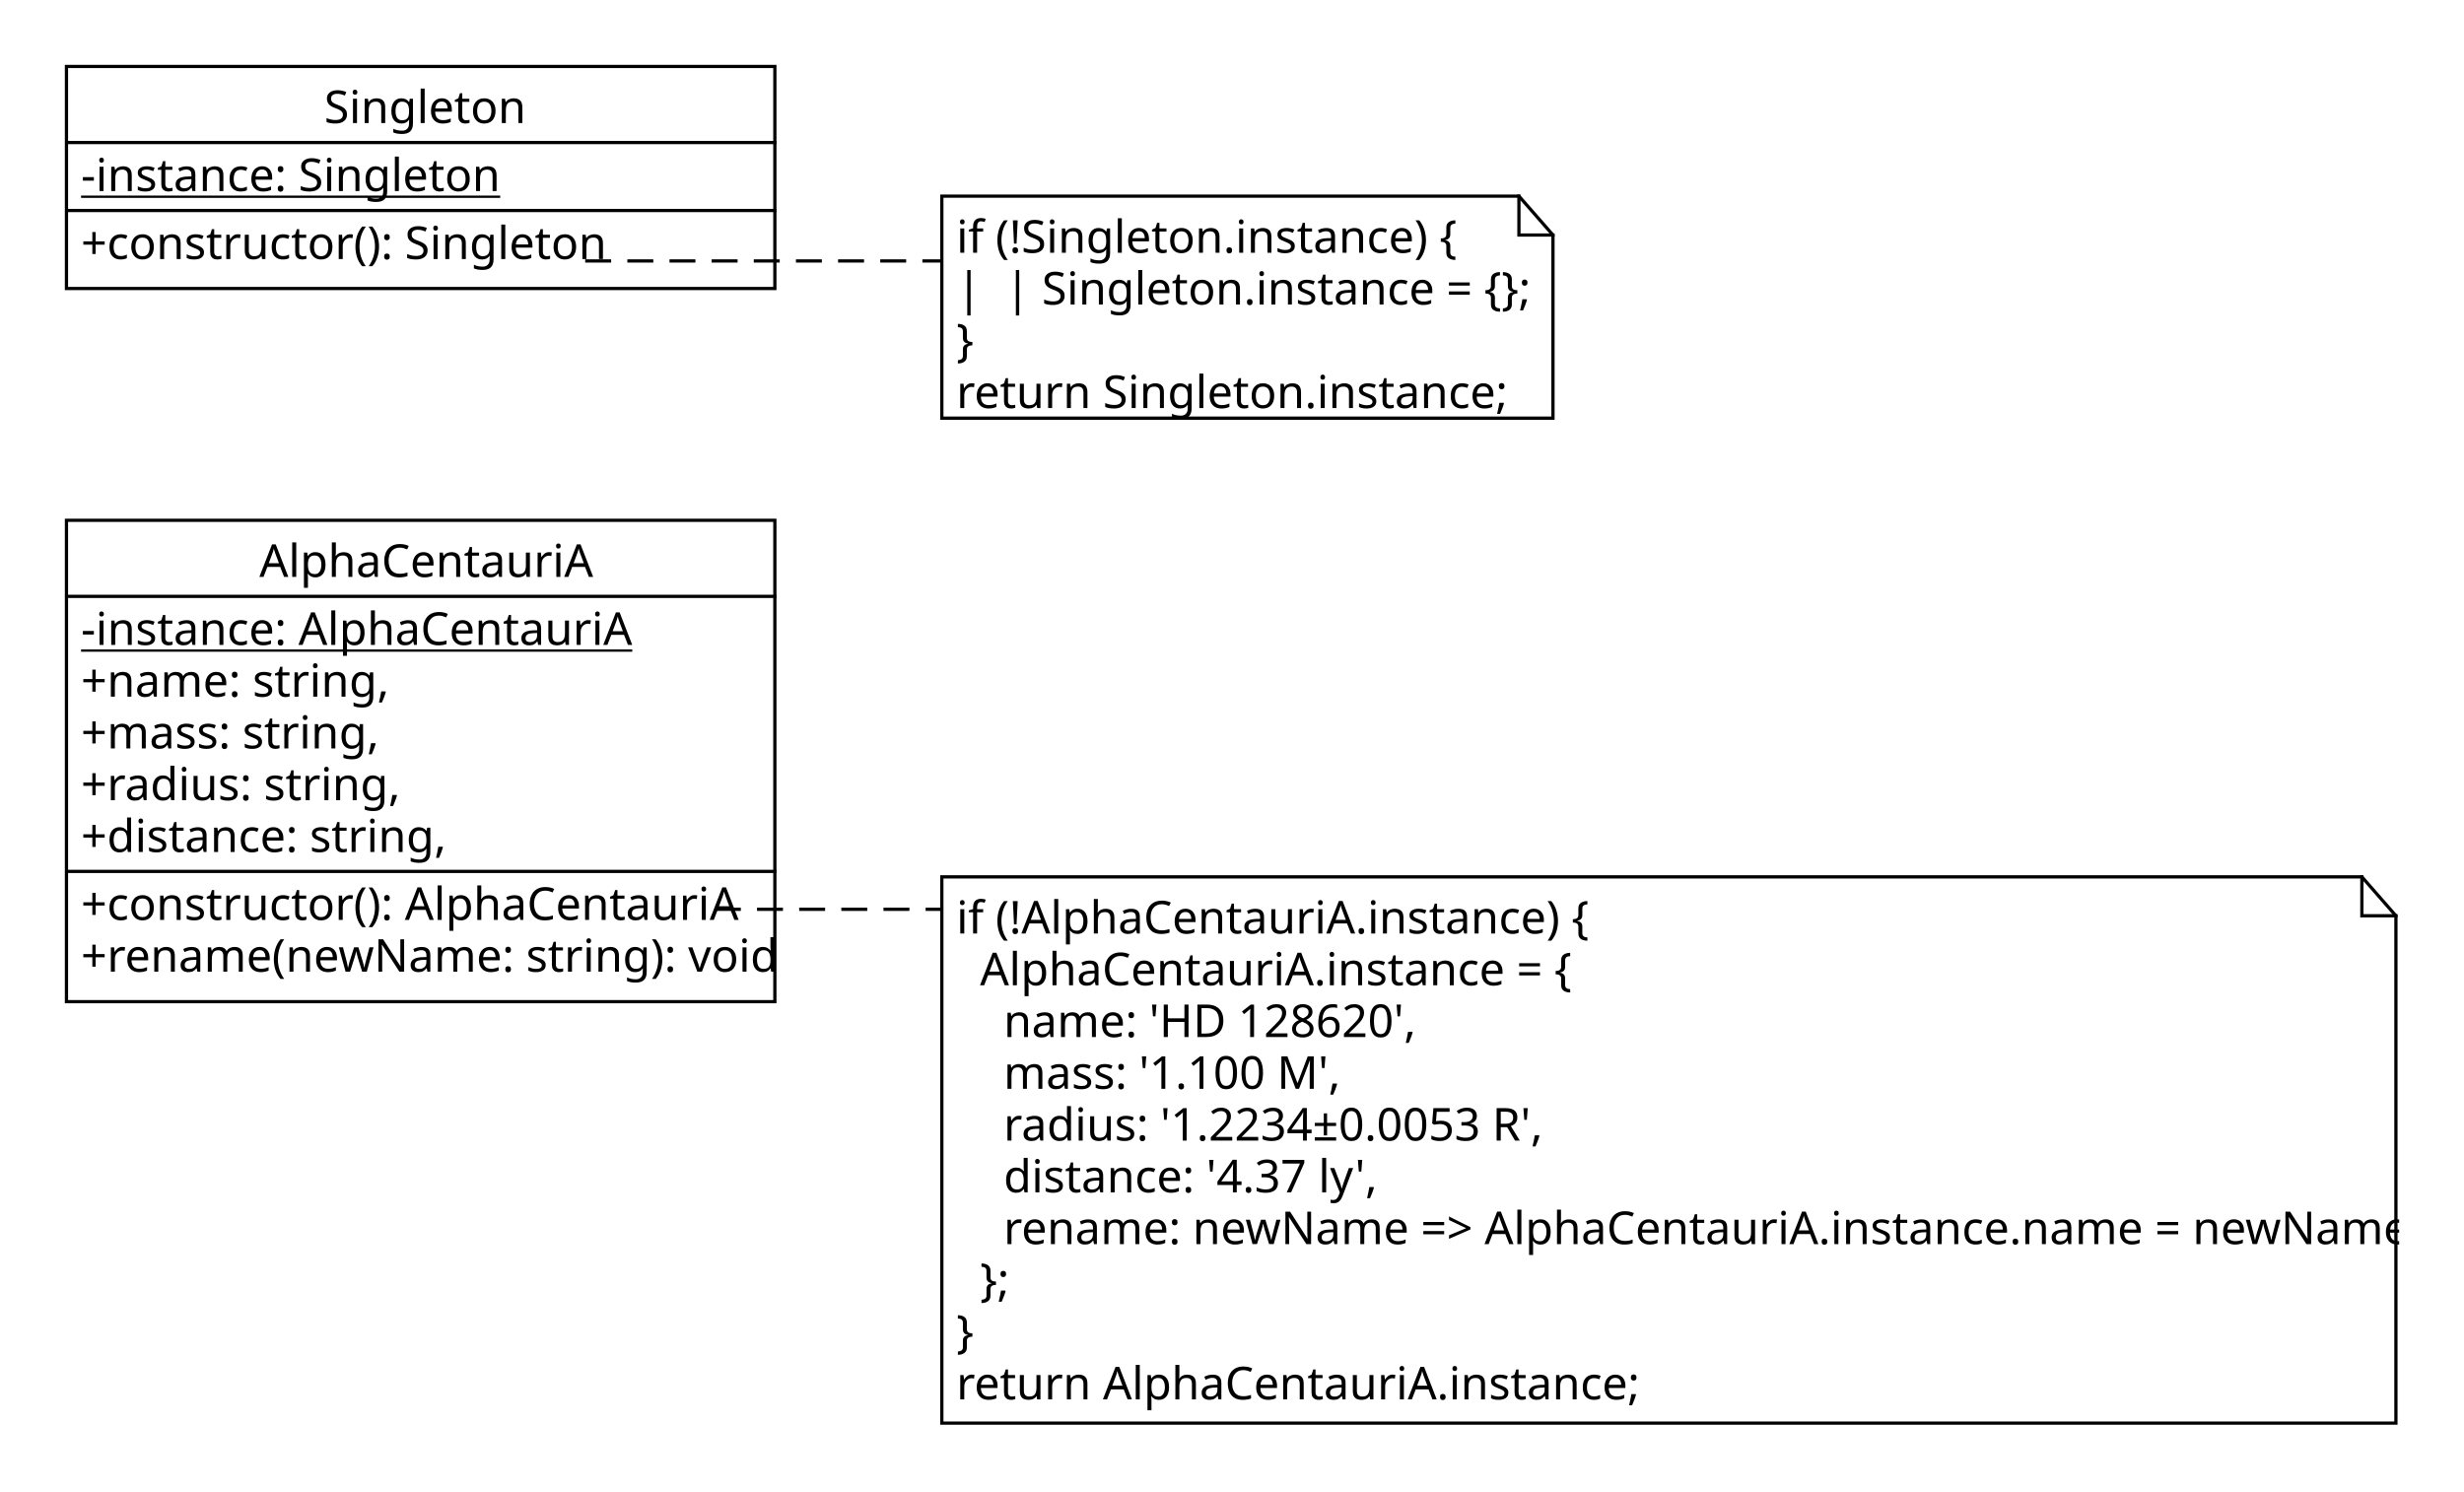
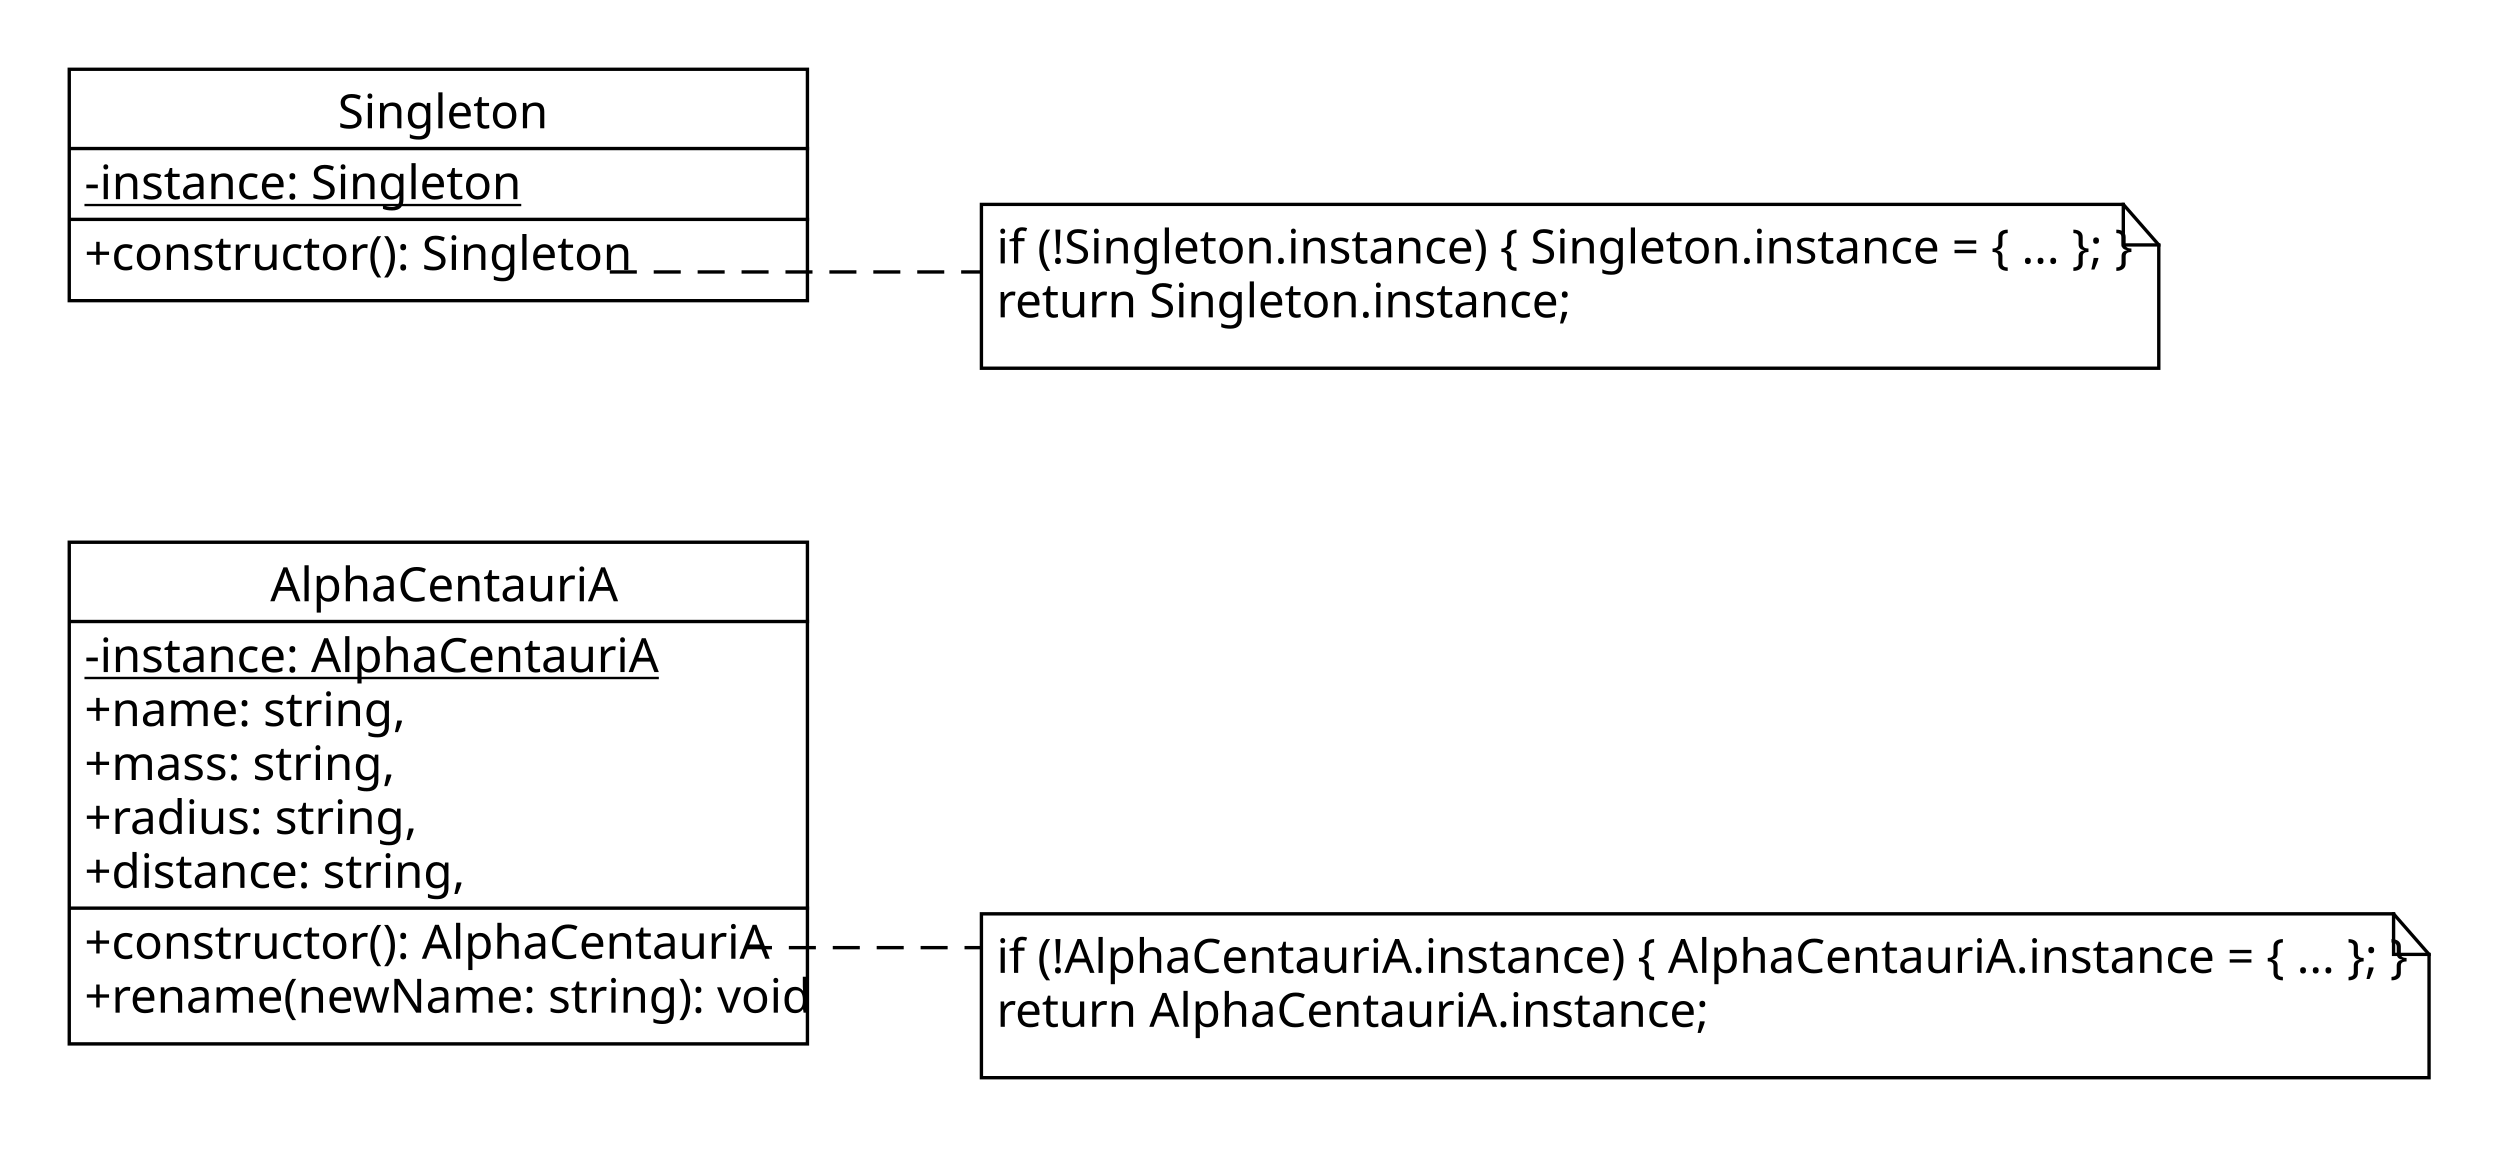
- <svg xmlns="http://www.w3.org/2000/svg" fill-opacity="1" color-rendering="auto" color-interpolation="auto" text-rendering="auto" stroke="black" stroke-linecap="square" width="760" stroke-miterlimit="10" shape-rendering="auto" stroke-opacity="1" fill="black" stroke-dasharray="none" font-weight="normal" stroke-width="1" viewBox="190 140 760 460" height="460" font-family="'Dialog'" font-style="normal" stroke-linejoin="miter" font-size="12px" stroke-dashoffset="0" image-rendering="auto">
+ <svg xmlns="http://www.w3.org/2000/svg" fill-opacity="1" color-rendering="auto" color-interpolation="auto" text-rendering="auto" stroke="black" stroke-linecap="square" width="740" stroke-miterlimit="10" shape-rendering="auto" stroke-opacity="1" fill="black" stroke-dasharray="none" font-weight="normal" stroke-width="1" viewBox="190 140 740 340" height="340" font-family="'Dialog'" font-style="normal" stroke-linejoin="miter" font-size="12px" stroke-dashoffset="0" image-rendering="auto">
  <defs id="genericDefs" />
  <g>
    <defs id="defs1">
      <clipPath clipPathUnits="userSpaceOnUse" id="clipPath1">
        <path d="M0 0 L2147483647 0 L2147483647 2147483647 L0 2147483647 L0 0 Z" />
      </clipPath>
      <clipPath clipPathUnits="userSpaceOnUse" id="clipPath2">
-         <path d="M0 0 L0 170 L450 170 L450 0 Z" />
+         <path d="M0 0 L0 50 L430 50 L430 0 Z" />
      </clipPath>
      <clipPath clipPathUnits="userSpaceOnUse" id="clipPath3">
-         <path d="M0 0 L0 70 L190 70 L190 0 Z" />
+         <path d="M0 0 L0 50 L350 50 L350 0 Z" />
      </clipPath>
      <clipPath clipPathUnits="userSpaceOnUse" id="clipPath4">
        <path d="M0 0 L0 70 L220 70 L220 0 Z" />
      </clipPath>
      <clipPath clipPathUnits="userSpaceOnUse" id="clipPath5">
        <path d="M0 0 L0 150 L220 150 L220 0 Z" />
      </clipPath>
      <clipPath clipPathUnits="userSpaceOnUse" id="clipPath6">
        <path d="M0 0 L0 30 L100 30 L100 0 Z" />
      </clipPath>
      <clipPath clipPathUnits="userSpaceOnUse" id="clipPath7">
        <path d="M0 0 L0 30 L140 30 L140 0 Z" />
      </clipPath>
    </defs>
    <g fill="rgb(255,255,255)" fill-opacity="0" transform="translate(480,410)" stroke-opacity="0" stroke="rgb(255,255,255)">
-       <path d="M0.5 0.5 L438.5 0.5 L449 12.5 L449 169 L0.5 169 Z" stroke="none" clip-path="url(#clipPath2)" />
+       <path d="M0.5 0.5 L418.5 0.5 L429 12.5 L429 49 L0.5 49 Z" stroke="none" clip-path="url(#clipPath2)" />
    </g>
    <g transform="translate(480,410)">
-       <path fill="none" d="M0.5 0.5 L438.5 0.5 L449 12.5 L449 169 L0.5 169 Z" clip-path="url(#clipPath2)" />
-       <path fill="none" d="M438.5 0.5 L438.5 12.5 L449 12.5" clip-path="url(#clipPath2)" />
-       <text x="5" font-size="14px" y="17.969" clip-path="url(#clipPath2)" font-family="sans-serif" stroke="none" xml:space="preserve">if (!AlphaCentauriA.instance) {</text>
-       <text x="5" font-size="14px" y="33.938" clip-path="url(#clipPath2)" font-family="sans-serif" stroke="none" xml:space="preserve">  AlphaCentauriA.instance = {</text>
-       <text x="5" font-size="14px" y="49.906" clip-path="url(#clipPath2)" font-family="sans-serif" stroke="none" xml:space="preserve">    name: 'HD 128620',</text>
-       <text x="5" font-size="14px" y="65.875" clip-path="url(#clipPath2)" font-family="sans-serif" stroke="none" xml:space="preserve">    mass: '1.100 M',</text>
-       <text x="5" font-size="14px" y="81.844" clip-path="url(#clipPath2)" font-family="sans-serif" stroke="none" xml:space="preserve">    radius: '1.2234±0.0053 R',</text>
-       <text x="5" font-size="14px" y="97.812" clip-path="url(#clipPath2)" font-family="sans-serif" stroke="none" xml:space="preserve">    distance:	'4.37 ly',</text>
-       <text x="5" font-size="14px" y="113.781" clip-path="url(#clipPath2)" font-family="sans-serif" stroke="none" xml:space="preserve">    rename: newName =&gt; AlphaCentauriA.instance.name = newName,</text>
-       <text x="5" font-size="14px" y="129.75" clip-path="url(#clipPath2)" font-family="sans-serif" stroke="none" xml:space="preserve">  };</text>
-       <text x="5" font-size="14px" y="145.719" clip-path="url(#clipPath2)" font-family="sans-serif" stroke="none" xml:space="preserve">}</text>
-       <text x="5" font-size="14px" y="161.688" clip-path="url(#clipPath2)" font-family="sans-serif" stroke="none" xml:space="preserve">return AlphaCentauriA.instance;</text>
+       <path fill="none" d="M0.5 0.5 L418.5 0.5 L429 12.5 L429 49 L0.5 49 Z" clip-path="url(#clipPath2)" />
+       <path fill="none" d="M418.5 0.5 L418.5 12.5 L429 12.5" clip-path="url(#clipPath2)" />
+       <text x="5" font-size="14px" y="17.969" clip-path="url(#clipPath2)" font-family="sans-serif" stroke="none" xml:space="preserve">if (!AlphaCentauriA.instance) { AlphaCentauriA.instance = { ... }; }</text>
+       <text x="5" font-size="14px" y="33.938" clip-path="url(#clipPath2)" font-family="sans-serif" stroke="none" xml:space="preserve">return AlphaCentauriA.instance;</text>
    </g>
    <g fill="rgb(255,255,255)" fill-opacity="0" transform="translate(480,200)" stroke-opacity="0" stroke="rgb(255,255,255)">
-       <path d="M0.5 0.5 L178.5 0.5 L189 12.5 L189 69 L0.5 69 Z" stroke="none" clip-path="url(#clipPath3)" />
+       <path d="M0.5 0.5 L338.5 0.5 L349 12.5 L349 49 L0.5 49 Z" stroke="none" clip-path="url(#clipPath3)" />
    </g>
    <g transform="translate(480,200)">
-       <path fill="none" d="M0.5 0.5 L178.5 0.5 L189 12.5 L189 69 L0.5 69 Z" clip-path="url(#clipPath3)" />
-       <path fill="none" d="M178.5 0.5 L178.5 12.5 L189 12.5" clip-path="url(#clipPath3)" />
-       <text x="5" font-size="14px" y="17.969" clip-path="url(#clipPath3)" font-family="sans-serif" stroke="none" xml:space="preserve">if (!Singleton.instance) {</text>
-       <text x="5" font-size="14px" y="33.938" clip-path="url(#clipPath3)" font-family="sans-serif" stroke="none" xml:space="preserve">|  | Singleton.instance = {};</text>
-       <text x="5" font-size="14px" y="49.906" clip-path="url(#clipPath3)" font-family="sans-serif" stroke="none" xml:space="preserve">}</text>
-       <text x="5" font-size="14px" y="65.875" clip-path="url(#clipPath3)" font-family="sans-serif" stroke="none" xml:space="preserve">return Singleton.instance;</text>
+       <path fill="none" d="M0.5 0.5 L338.5 0.5 L349 12.5 L349 49 L0.5 49 Z" clip-path="url(#clipPath3)" />
+       <path fill="none" d="M338.5 0.5 L338.5 12.5 L349 12.5" clip-path="url(#clipPath3)" />
+       <text x="5" font-size="14px" y="17.969" clip-path="url(#clipPath3)" font-family="sans-serif" stroke="none" xml:space="preserve">if (!Singleton.instance) { Singleton.instance = { ... }; }</text>
+       <text x="5" font-size="14px" y="33.938" clip-path="url(#clipPath3)" font-family="sans-serif" stroke="none" xml:space="preserve">return Singleton.instance;</text>
    </g>
    <g fill="rgb(255,255,255)" fill-opacity="0" transform="translate(210,160)" stroke-opacity="0" stroke="rgb(255,255,255)">
      <rect x="0.5" width="218.5" height="68.5" y="0.5" clip-path="url(#clipPath4)" stroke="none" />
    </g>
    <g transform="translate(210,160)">
      <rect fill="none" x="0.5" width="218.5" height="68.5" y="0.5" clip-path="url(#clipPath4)" />
      <text x="80" font-size="14px" y="17.969" clip-path="url(#clipPath4)" font-family="sans-serif" stroke="none" xml:space="preserve">Singleton</text>
      <path fill="none" d="M1 23.969 L219 23.969" clip-path="url(#clipPath4)" />
      <text x="5" font-size="14px" y="38.938" text-decoration="underline" clip-path="url(#clipPath4)" font-family="sans-serif" stroke="none" xml:space="preserve">-instance: Singleton</text>
      <path fill="none" d="M1 44.938 L219 44.938" clip-path="url(#clipPath4)" />
      <text x="5" font-size="14px" y="59.906" clip-path="url(#clipPath4)" font-family="sans-serif" stroke="none" xml:space="preserve">+constructor(): Singleton</text>
    </g>
    <g fill="rgb(255,255,255)" fill-opacity="0" transform="translate(210,300)" stroke-opacity="0" stroke="rgb(255,255,255)">
      <rect x="0.5" width="218.5" height="148.5" y="0.5" clip-path="url(#clipPath5)" stroke="none" />
    </g>
    <g transform="translate(210,300)">
      <rect fill="none" x="0.5" width="218.5" height="148.5" y="0.5" clip-path="url(#clipPath5)" />
      <text x="60" font-size="14px" y="17.969" clip-path="url(#clipPath5)" font-family="sans-serif" stroke="none" xml:space="preserve">AlphaCentauriA</text>
      <path fill="none" d="M1 23.969 L219 23.969" clip-path="url(#clipPath5)" />
      <text x="5" font-size="14px" y="38.938" text-decoration="underline" clip-path="url(#clipPath5)" font-family="sans-serif" stroke="none" xml:space="preserve">-instance: AlphaCentauriA</text>
      <text x="5" font-size="14px" y="54.906" clip-path="url(#clipPath5)" font-family="sans-serif" stroke="none" xml:space="preserve">+name: string,</text>
      <text x="5" font-size="14px" y="70.875" clip-path="url(#clipPath5)" font-family="sans-serif" stroke="none" xml:space="preserve">+mass: string,</text>
      <text x="5" font-size="14px" y="86.844" clip-path="url(#clipPath5)" font-family="sans-serif" stroke="none" xml:space="preserve">+radius: string,</text>
      <text x="5" font-size="14px" y="102.812" clip-path="url(#clipPath5)" font-family="sans-serif" stroke="none" xml:space="preserve">+distance: string,</text>
      <path fill="none" d="M1 108.812 L219 108.812" clip-path="url(#clipPath5)" />
      <text x="5" font-size="14px" y="123.781" clip-path="url(#clipPath5)" font-family="sans-serif" stroke="none" xml:space="preserve">+constructor(): AlphaCentauriA</text>
      <text x="5" font-size="14px" y="139.75" clip-path="url(#clipPath5)" font-family="sans-serif" stroke="none" xml:space="preserve">+rename(newName: string): void</text>
    </g>
    <g stroke-dasharray="8,5" stroke-miterlimit="5" transform="translate(400,410)" stroke-linecap="butt">
      <path fill="none" d="M10.5 10.5 L80.5 10.5" clip-path="url(#clipPath6)" />
    </g>
    <g stroke-dasharray="8,5" stroke-miterlimit="5" transform="translate(360,210)" stroke-linecap="butt">
      <path fill="none" d="M10.5 10.5 L120.5 10.5" clip-path="url(#clipPath7)" />
    </g>
  </g>
</svg>
